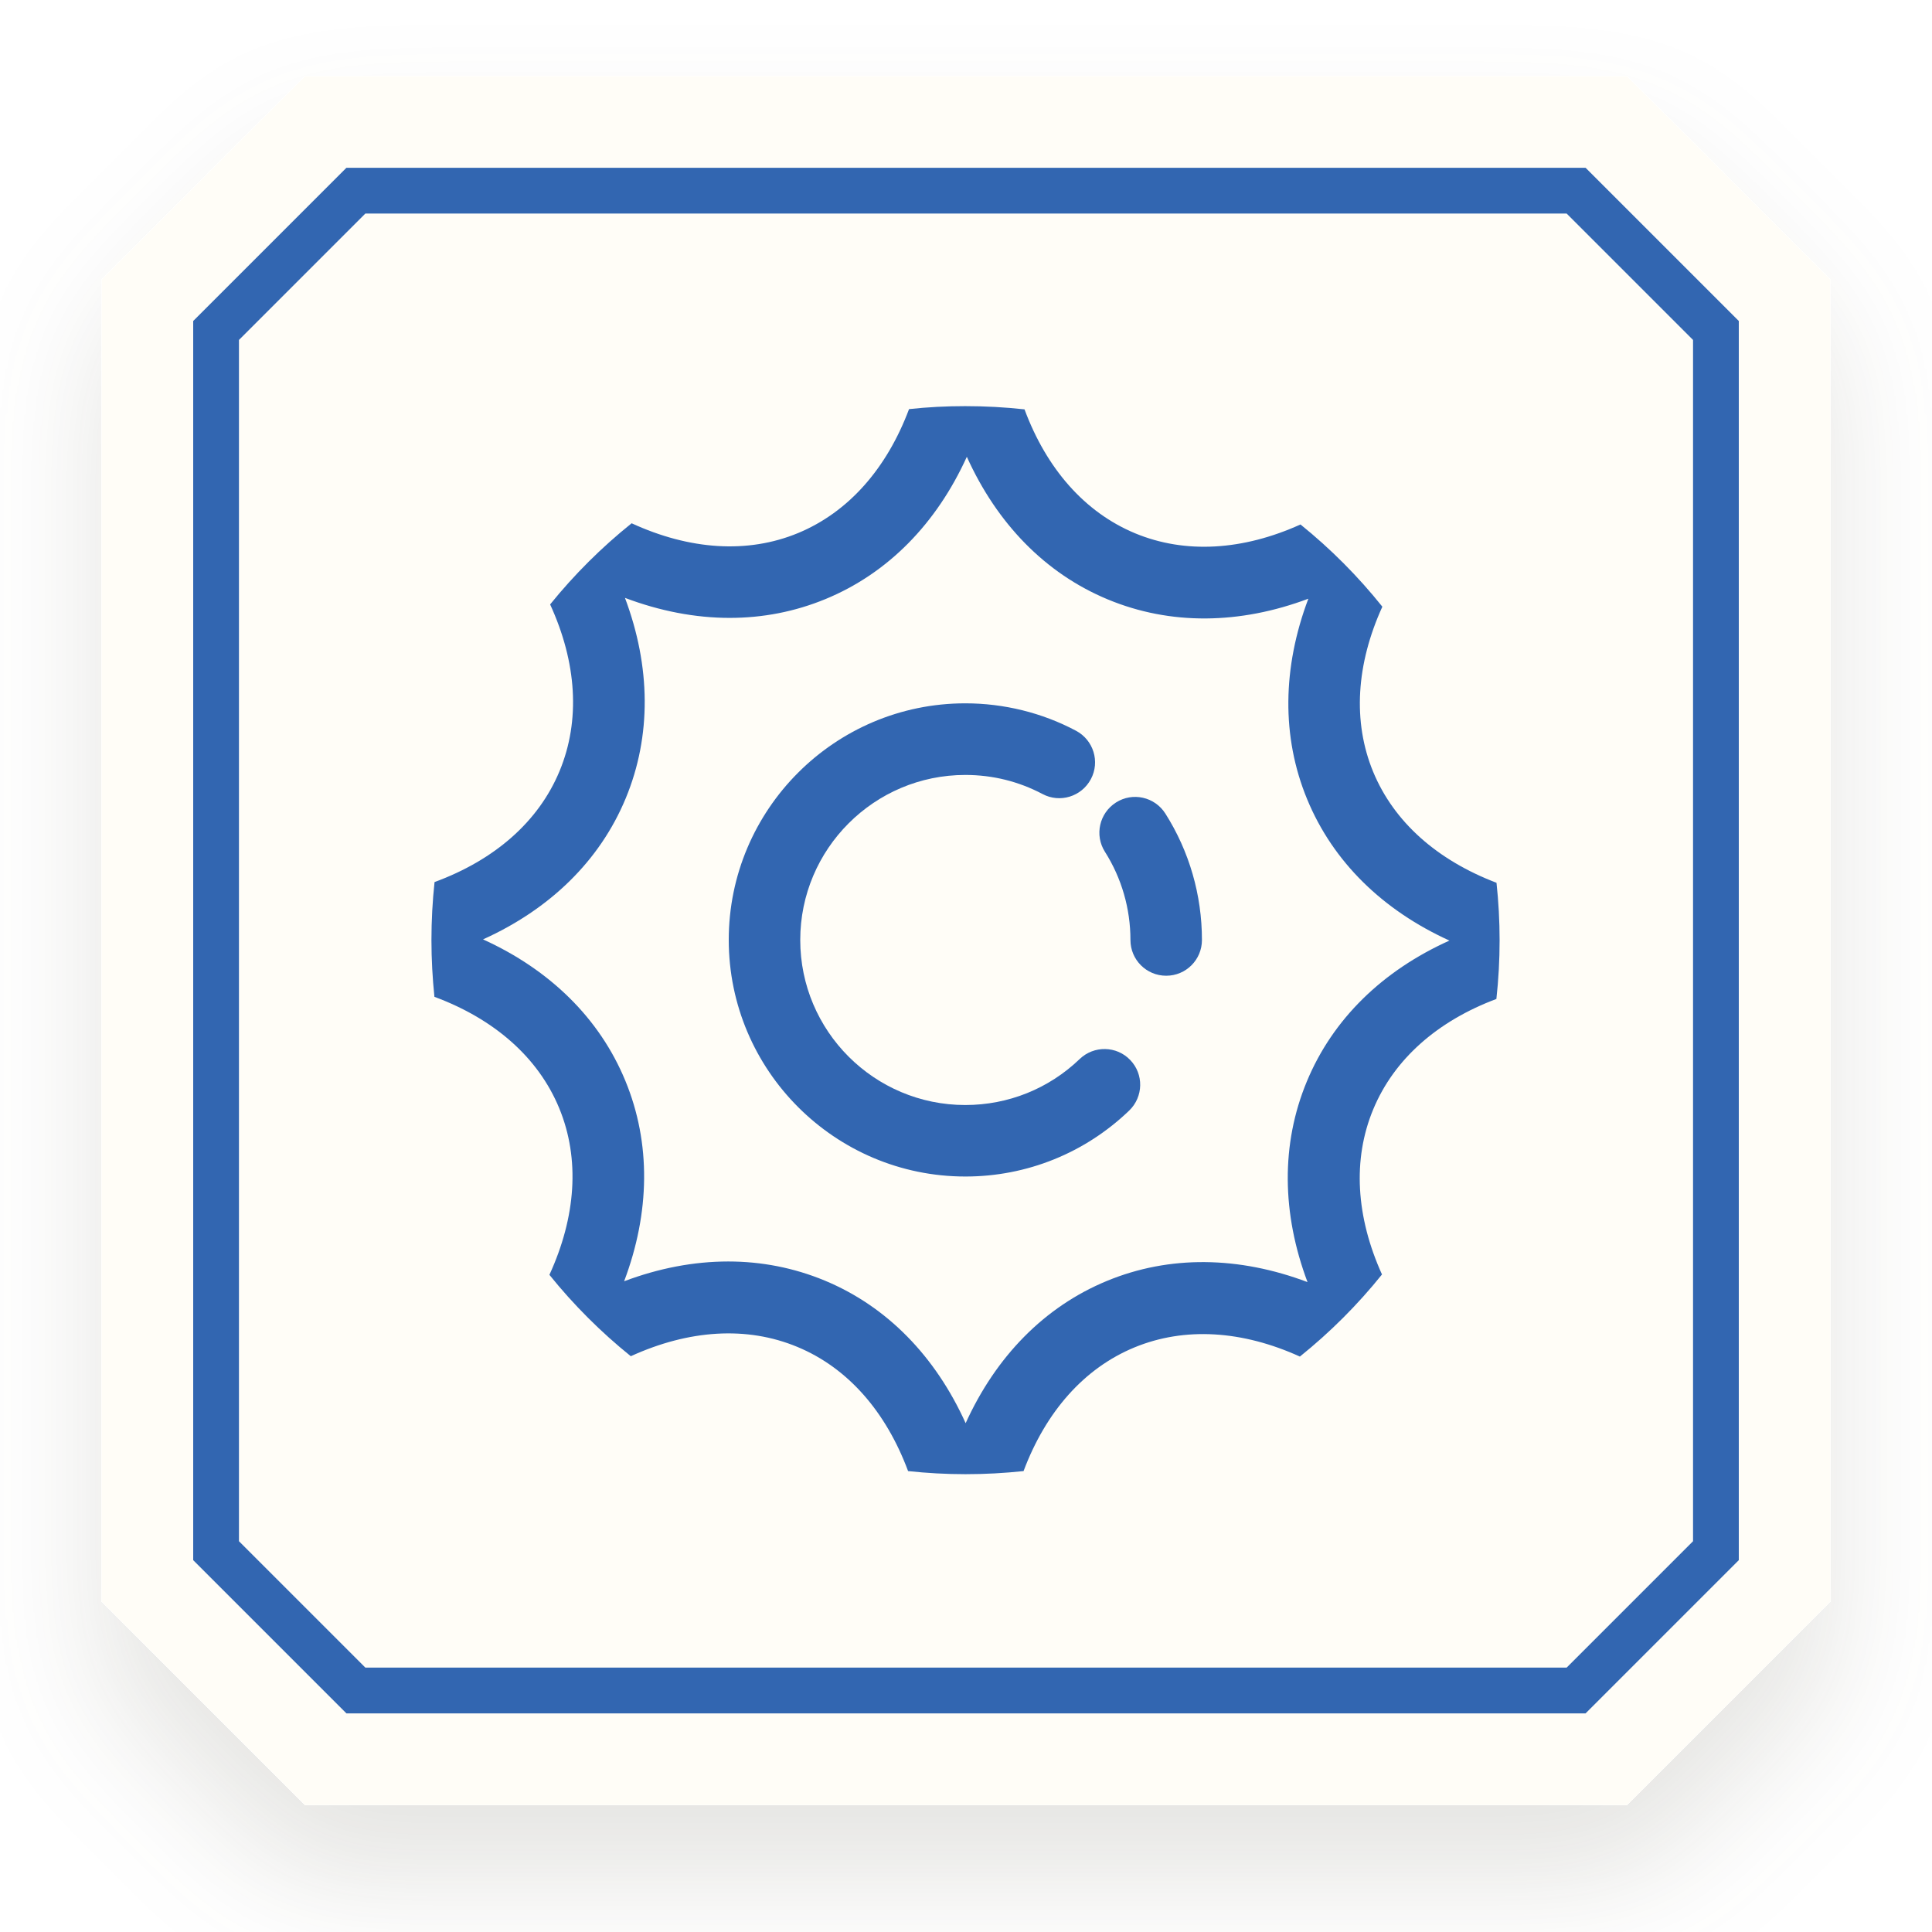
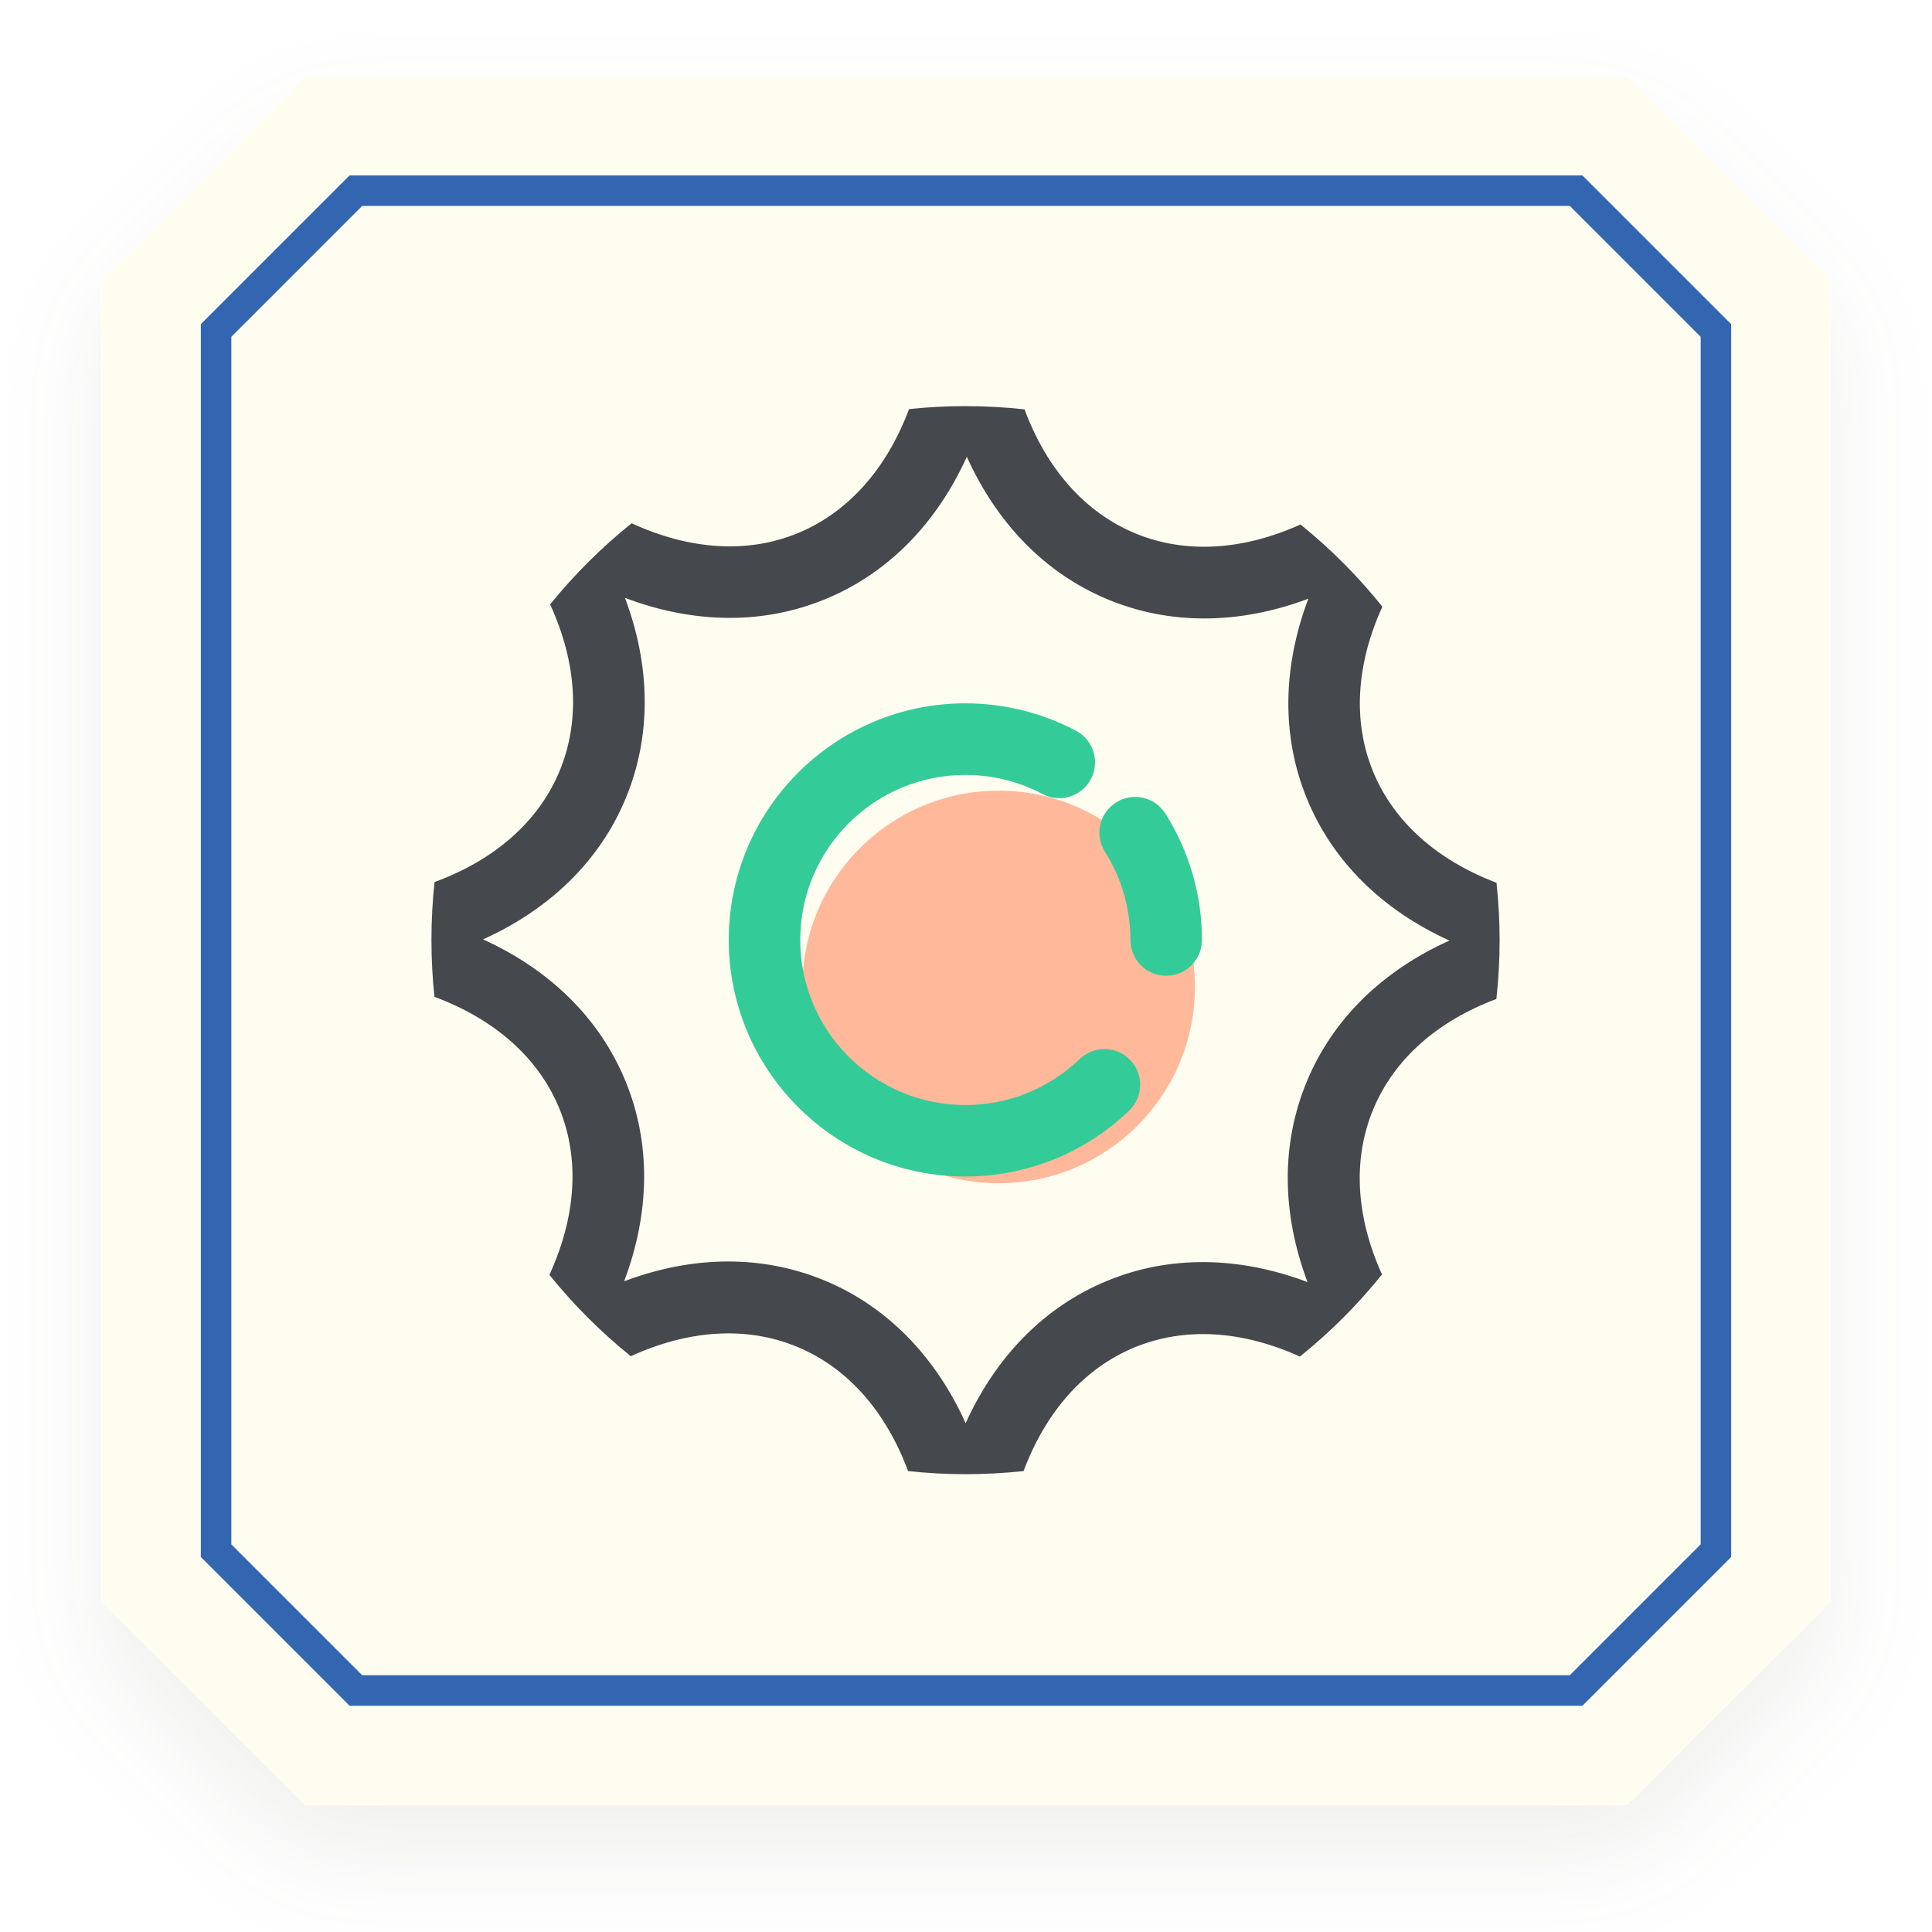
<svg xmlns="http://www.w3.org/2000/svg" width="76" height="76" viewBox="0 0 76 76" fill="none">
-   <g filter="url(#shadow_hover_76)">
-     <path d="M12 3H64L72 11V63L64 71H12L4 63V11L12 3Z" fill="#FFFDF7" />
+   <g filter="url(#shadow_normal_76)">
+     <path d="M12 3H64L72 11V63L64 71H12L4 63V11L12 3Z" fill="#FFFCF0" />
  </g>
-   <path d="M14 7.5H62L67.5 13V61L62 66.5H14L8.5 61V13L14 7.5Z" stroke="#3266B1" stroke-width="1.8" />
+   <path d="M14 7.5H62L67.5 13V61L62 66.5H14L8.5 61V13L14 7.5Z" stroke="#3266B1" stroke-width="1.2" />
  <g transform="translate(14, 13) scale(0.046875)">
-     <path d="M853.7 370.4c-17.4-42.2-14.2-90.5 7.7-138.6a448.25 448.25 0 0 0-68.7-69c-48.2 21.8-96.6 24.9-138.8 7.4-42.3-17.6-74.3-54.2-92.8-104-16.4-1.8-33-2.7-49.8-2.7-15.9 0-31.6 0.8-47.1 2.5-18.7 49.8-50.7 86.4-93.1 104-42.5 17.6-91.2 14.1-139.7-8.2-25.2 20.2-48.1 43-68.4 68.1 22.3 48.6 25.6 97.3 7.9 139.9-17.7 42.6-54.6 74.6-104.9 93.1-1.7 16-2.6 32.3-2.6 48.7 0 16.1 0.9 32 2.5 47.6 50.2 18.6 87.1 50.8 104.7 93.4 17.6 42.6 14.1 91.3-8.2 139.9 20.2 25.1 43.1 48 68.3 68.3 48.6-22.2 97.3-25.5 139.8-7.8 42.4 17.6 74.3 54.3 92.9 104.2 15.8 1.7 31.9 2.6 48.2 2.6 16.5 0 32.7-0.9 48.7-2.6 18.7-49.8 50.7-86.3 93.1-103.8 42.2-17.4 90.6-14.2 138.8 7.7 25.4-20.4 48.5-43.5 68.9-68.9-21.8-48.2-24.9-96.5-7.3-138.7 17.5-42.1 53.9-74 103.3-92.5 1.8-16.2 2.7-32.7 2.7-49.3 0-16.3-0.9-32.4-2.6-48.2-49.8-19-86-50.9-103.5-93.1zM798 630.3c-21.8 52.5-21 110.8 0.6 168.3-57.5-21.7-115.8-22.7-168.3-1-52.6 21.7-93.2 63.5-118.6 119.4-25.3-56-65.8-97.9-118.3-119.7-25.8-10.7-53.1-16-80.9-16-28.8 0-58.2 5.6-87.4 16.6 21.7-57.5 22.7-115.8 1-168.3-21.7-52.6-63.5-93.2-119.4-118.6 56-25.3 97.9-65.8 119.7-118.3 21.8-52.5 21-110.8-0.6-168.3 29.4 11.1 59 16.8 87.9 16.8 27.7 0 54.7-5.2 80.4-15.8 52.6-21.7 93.2-63.5 118.6-119.4 25.3 56 65.8 97.9 118.3 119.7 52.5 21.8 110.8 21 168.3-0.6-21.7 57.5-22.7 115.8-1 168.3C820 446 861.8 486.6 917.7 512c-56 25.2-97.9 65.7-119.7 118.3z" fill="#3266B1" />
-     <path d="M539.4 550.9m-164.7 0a164.7 164.7 0 1 0 329.4 0 164.7 164.7 0 1 0-329.4 0Z" fill="#FFFDF7" />
-     <path d="M679.3 405.4c-8.9-14-27.4-18.2-41.4-9.3-14 8.9-18.2 27.4-9.3 41.4 14 22.1 21.4 47.7 21.4 74 0 16.6 13.4 30 30 30s30-13.4 30-30c0-37.7-10.6-74.4-30.7-106.1z" fill="#3266B1" />
-     <path d="M607.4 611.4c-25.9 24.9-60 38.6-96 38.6-76.4 0-138.5-62.1-138.5-138.5S435 373 511.4 373c22.9 0 44.7 5.4 64.8 16 14.6 7.8 32.8 2.2 40.6-12.5 7.8-14.6 2.2-32.8-12.5-40.6-28.4-15.1-60.5-23-92.9-23-109.5 0-198.5 89.1-198.5 198.5C312.9 620.9 402 710 511.5 710c51.5 0 100.4-19.7 137.5-55.4 11.9-11.5 12.3-30.5 0.8-42.4-11.4-11.9-30.4-12.3-42.4-0.8z" fill="#3266B1" />
+     <path d="M539.4 550.9m-164.7 0a164.7 164.7 0 1 0 329.4 0 164.7 164.7 0 1 0-329.4 0Z" fill="#FFB89A" />
+     <path d="M679.3 405.4c-8.9-14-27.4-18.2-41.4-9.3-14 8.9-18.2 27.4-9.3 41.4 14 22.1 21.4 47.7 21.4 74 0 16.6 13.4 30 30 30s30-13.4 30-30c0-37.7-10.6-74.4-30.7-106.1z" fill="#33CC99" />
+     <path d="M607.4 611.4c-25.9 24.9-60 38.6-96 38.6-76.4 0-138.5-62.1-138.5-138.5S435 373 511.4 373c22.9 0 44.7 5.4 64.8 16 14.6 7.8 32.8 2.2 40.6-12.5 7.8-14.6 2.2-32.8-12.5-40.6-28.4-15.1-60.5-23-92.9-23-109.5 0-198.5 89.1-198.5 198.5C312.9 620.9 402 710 511.5 710c51.5 0 100.4-19.7 137.5-55.4 11.9-11.5 12.3-30.5 0.8-42.4-11.4-11.9-30.4-12.3-42.4-0.8z" fill="#33CC99" />
+     <path d="M853.7 370.4c-17.4-42.2-14.2-90.5 7.7-138.6a448.25 448.25 0 0 0-68.7-69c-48.2 21.8-96.6 24.9-138.8 7.4-42.3-17.6-74.3-54.2-92.8-104-16.4-1.8-33-2.7-49.8-2.7-15.9 0-31.6 0.8-47.1 2.5-18.7 49.8-50.7 86.4-93.1 104-42.5 17.6-91.2 14.1-139.7-8.2-25.2 20.2-48.1 43-68.4 68.1 22.3 48.6 25.6 97.3 7.9 139.9-17.7 42.6-54.6 74.6-104.9 93.1-1.7 16-2.6 32.3-2.6 48.7 0 16.1 0.9 32 2.5 47.6 50.2 18.6 87.1 50.8 104.7 93.4 17.6 42.6 14.1 91.3-8.2 139.9 20.2 25.1 43.1 48 68.3 68.3 48.6-22.2 97.3-25.5 139.8-7.8 42.4 17.6 74.3 54.3 92.9 104.2 15.8 1.7 31.9 2.6 48.2 2.6 16.5 0 32.7-0.9 48.7-2.6 18.7-49.8 50.7-86.3 93.1-103.8 42.2-17.4 90.6-14.2 138.8 7.7 25.4-20.4 48.5-43.5 68.9-68.9-21.8-48.2-24.9-96.5-7.3-138.7 17.5-42.1 53.9-74 103.3-92.5 1.8-16.2 2.7-32.7 2.7-49.3 0-16.3-0.9-32.4-2.6-48.2-49.8-19-86-50.9-103.5-93.1zM798 630.3c-21.8 52.5-21 110.8 0.6 168.3-57.5-21.7-115.8-22.7-168.3-1-52.6 21.7-93.2 63.5-118.6 119.4-25.3-56-65.8-97.9-118.3-119.7-25.8-10.7-53.1-16-80.9-16-28.8 0-58.2 5.6-87.4 16.6 21.7-57.5 22.7-115.8 1-168.3-21.7-52.6-63.5-93.2-119.4-118.6 56-25.3 97.9-65.8 119.7-118.3 21.8-52.5 21-110.8-0.6-168.3 29.4 11.1 59 16.8 87.9 16.8 27.7 0 54.7-5.2 80.4-15.8 52.6-21.7 93.2-63.5 118.6-119.4 25.3 56 65.8 97.9 118.3 119.7 52.5 21.8 110.8 21 168.3-0.6-21.7 57.5-22.7 115.8-1 168.3C820 446 861.8 486.6 917.7 512c-56 25.2-97.9 65.7-119.7 118.3z" fill="#45484C" />
  </g>
  <defs>
-     <filter id="shadow_hover_76" x="0" y="0" width="76" height="76" filterUnits="userSpaceOnUse" color-interpolation-filters="sRGB">
+     <filter id="shadow_normal_76" x="0" y="0" width="76" height="76" filterUnits="userSpaceOnUse" color-interpolation-filters="sRGB">
      <feFlood flood-opacity="0" result="BackgroundImageFix" />
      <feColorMatrix in="SourceAlpha" type="matrix" values="0 0 0 0 0 0 0 0 0 0 0 0 0 0 0 0 0 0 127 0" result="hardAlpha" />
-       <feOffset dy="3" />
-       <feGaussianBlur stdDeviation="2.5" />
+       <feOffset dy="2" />
+       <feGaussianBlur stdDeviation="2" />
      <feComposite in2="hardAlpha" operator="out" />
-       <feColorMatrix type="matrix" values="0 0 0 0 0.271 0 0 0 0 0.263 0 0 0 0 0.192 0 0 0 0.14 0" />
+       <feColorMatrix type="matrix" values="0 0 0 0 0.271 0 0 0 0 0.263 0 0 0 0 0.192 0 0 0 0.08 0" />
      <feBlend mode="normal" in2="BackgroundImageFix" result="effect1_dropShadow" />
      <feBlend mode="normal" in="SourceGraphic" in2="effect1_dropShadow" result="shape" />
    </filter>
  </defs>
</svg>
